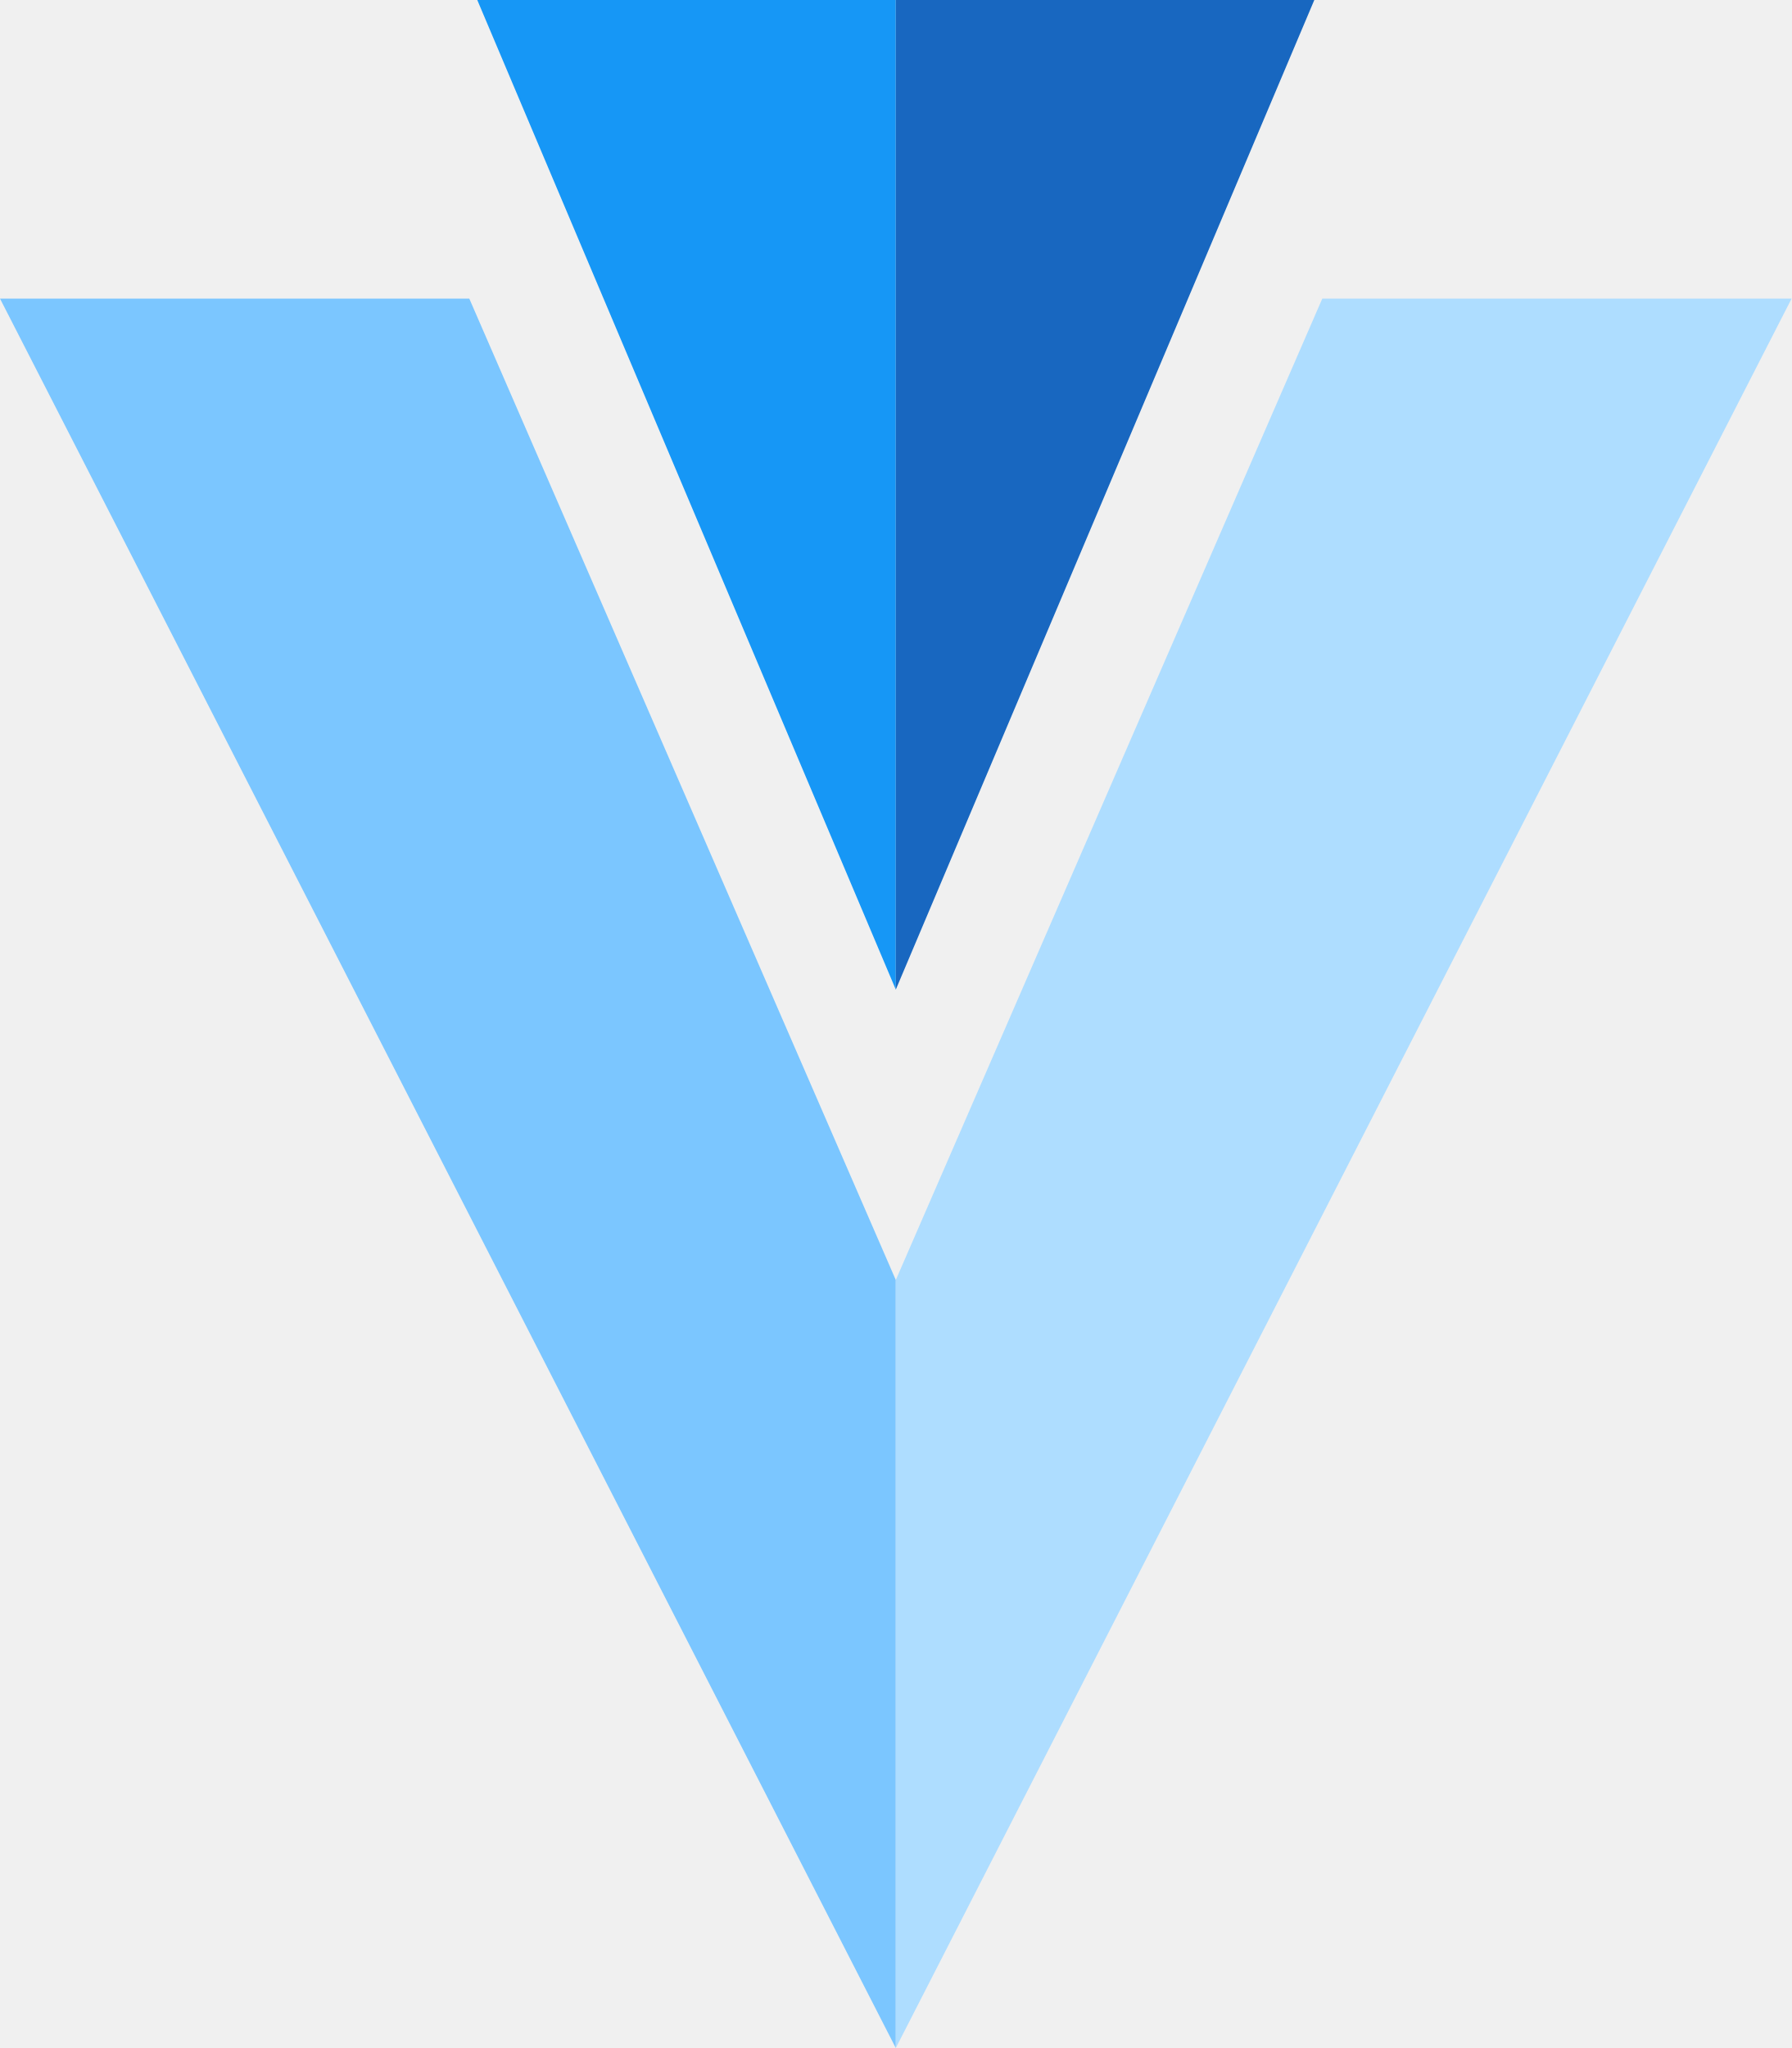
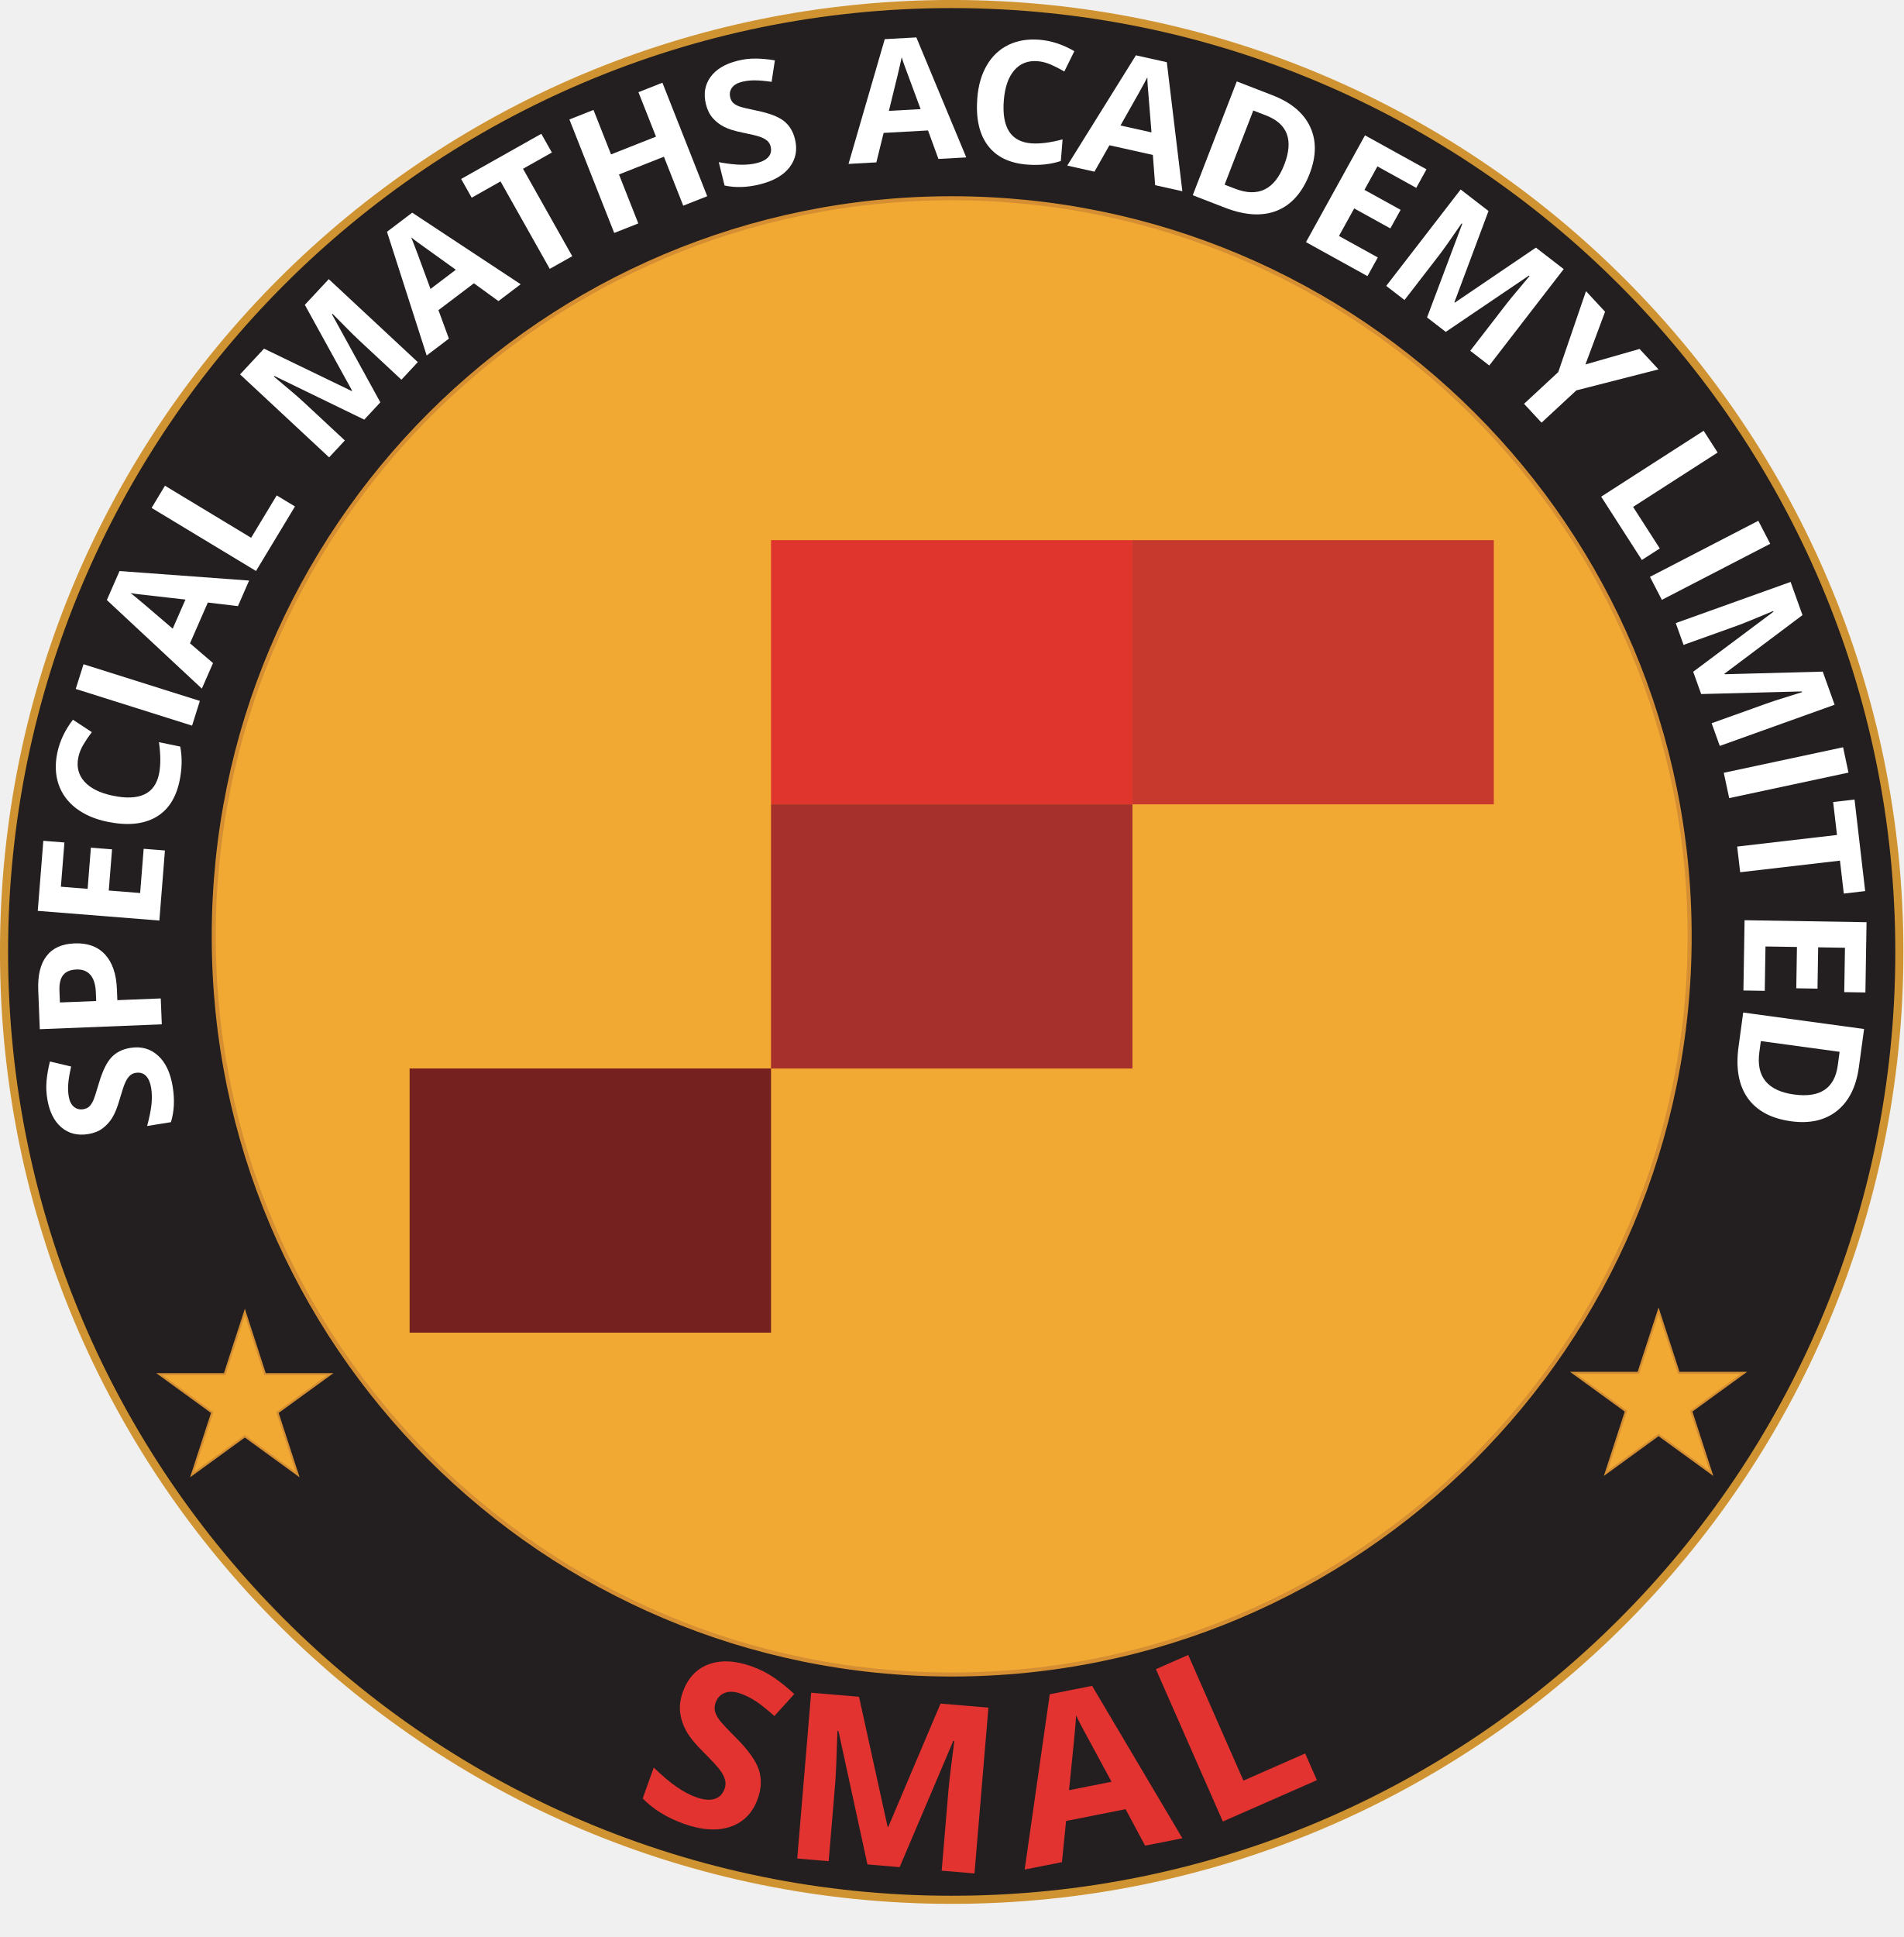
- <svg xmlns="http://www.w3.org/2000/svg" id="Layer_1" data-name="Layer 1" viewBox="0 0 87.5 100">
+ <svg xmlns="http://www.w3.org/2000/svg" id="Layer_1" data-name="Layer 1" viewBox="0 0 496.11 504.74">
  <defs>
-     <style>.cls-1{fill:#1697f6;}.cls-2{fill:#7bc6ff;}.cls-3{fill:#1867c0;}.cls-4{fill:#aeddff;}</style>
+     <style>.cls-1{fill:#231f20;stroke:#cf9331;stroke-width:2.11px;}.cls-1,.cls-4,.cls-9{stroke-miterlimit:10;}.cls-2{font-size:44.54px;fill:#fff;}.cls-2,.cls-3{font-family:OpenSans-Bold, Open Sans;font-weight:700;}.cls-3{font-size:60.74px;fill:#e23330;}.cls-4,.cls-9{fill:#f1a933;stroke:#d58f32;}.cls-4{stroke-width:1.05px;}.cls-5{fill:#c7392c;}.cls-6{fill:#e0352c;}.cls-7{fill:#a6302b;}.cls-8{fill:#752120;}.cls-9{stroke-width:0.53px;}</style>
  </defs>
-   <polyline class="cls-1" points="43.75 0 23.31 0 43.75 48.32" />
-   <polygon class="cls-2" points="43.75 62.5 43.75 100 0 14.58 22.92 14.58 43.75 62.5" />
-   <polyline class="cls-3" points="43.75 0 64.19 0 43.75 48.32" />
-   <polygon class="cls-4" points="64.58 14.58 87.5 14.58 43.75 100 43.75 62.5 64.58 14.58" />
+   <circle class="cls-1" cx="248.05" cy="248.05" r="247" />
+   <text class="cls-2" transform="matrix(-0.16, -0.99, 0.99, -0.16, 46.35, 294.2)">S</text>
+   <text class="cls-2" transform="matrix(-0.04, -1, 1, -0.04, 42.33, 270.92)">P</text>
+   <text class="cls-2" transform="translate(41.22 243.86) rotate(-85.45)">E</text>
+   <text class="cls-2" transform="translate(42.96 219.88) rotate(-78.31)">C</text>
+   <text class="cls-2" transform="translate(48.86 192.9) rotate(-72.5)">I</text>
+   <text class="cls-2" transform="translate(52.61 179.44) rotate(-66.37)">A</text>
+   <text class="cls-2" transform="translate(64.66 152.21) rotate(-58.87)">L</text>
+   <text class="cls-2" transform="translate(77.56 131.36) rotate(-53.96)"> </text>
+   <text class="cls-2" transform="matrix(0.68, -0.73, 0.73, 0.68, 83.06, 122.1)">M</text>
+   <text class="cls-2" transform="translate(111.21 92.63) rotate(-37.15)">A</text>
+   <text class="cls-2" transform="matrix(0.87, -0.49, 0.49, 0.87, 135, 74.73)">T</text>
+   <text class="cls-2" transform="translate(156.37 62.17) rotate(-21.55)">H</text>
+   <text class="cls-2" transform="matrix(0.97, -0.24, 0.24, 0.97, 187.22, 50.27)">S</text>
+   <text class="cls-2" transform="translate(210.49 44.87) rotate(-8.8)"> </text>
+   <text class="cls-2" transform="translate(221.16 42.71) rotate(-3.16)">A</text>
+   <text class="cls-2" transform="translate(250.86 41.08) rotate(4.65)">C</text>
+   <text class="cls-2" transform="translate(278.17 43.15) rotate(12.56)">A</text>
+   <text class="cls-2" transform="translate(307.15 49.43) rotate(21.15)">D</text>
+   <text class="cls-2" transform="translate(336.89 61.16) rotate(28.93)">E</text>
+   <text class="cls-2" transform="matrix(0.79, 0.61, -0.61, 0.79, 358.15, 72.06)">M</text>
+   <text class="cls-2" transform="translate(390.06 97.49) rotate(47.16)">Y</text>
+   <text class="cls-2" transform="translate(408.25 117.6) rotate(52.41)"> </text>
+   <text class="cls-2" transform="matrix(0.54, 0.84, -0.84, 0.54, 415.17, 126.06)">L</text>
+   <text class="cls-2" transform="translate(428.21 146.76) rotate(62.65)">I</text>
+   <text class="cls-2" transform="translate(435.42 158.6) rotate(70.28)">M</text>
+   <text class="cls-2" transform="translate(448.45 197.46) rotate(77.93)">I</text>
+   <text class="cls-2" transform="translate(451.68 211.13) rotate(83.37)">T</text>
+   <text class="cls-2" transform="translate(454.77 235.79) rotate(90.93)">E</text>
+   <text class="cls-2" transform="translate(454.89 259.88) rotate(97.76)">D</text>
+   <text class="cls-3" transform="translate(164.22 469.6) rotate(19.65)">S</text>
+   <text class="cls-3" transform="translate(202.36 483.84) rotate(4.8)">M</text>
+   <text class="cls-3" transform="translate(267.07 487.16) rotate(-11.21)">A</text>
+   <text class="cls-3" transform="translate(313.73 476.84) rotate(-23.73)">L</text>
+   <circle class="cls-4" cx="248.05" cy="244" r="192.34" />
+   <rect class="cls-5" x="295.15" y="140.75" width="94.2" height="68.84" />
+   <rect class="cls-6" x="200.96" y="140.75" width="94.2" height="68.84" />
+   <rect class="cls-7" x="200.96" y="209.59" width="94.2" height="68.84" />
+   <rect class="cls-8" x="106.76" y="278.42" width="94.2" height="68.84" />
+   <polygon class="cls-9" points="63.82 341.9 69.07 358.08 86.09 358.08 72.32 368.08 77.58 384.26 63.82 374.26 50.05 384.26 55.31 368.08 41.55 358.08 58.56 358.08 63.82 341.9" />
+   <polygon class="cls-9" points="432.29 341.55 437.55 357.73 454.56 357.73 440.8 367.73 446.06 383.91 432.29 373.91 418.53 383.91 423.79 367.73 410.02 357.73 427.03 357.73 432.29 341.55" />
</svg>
